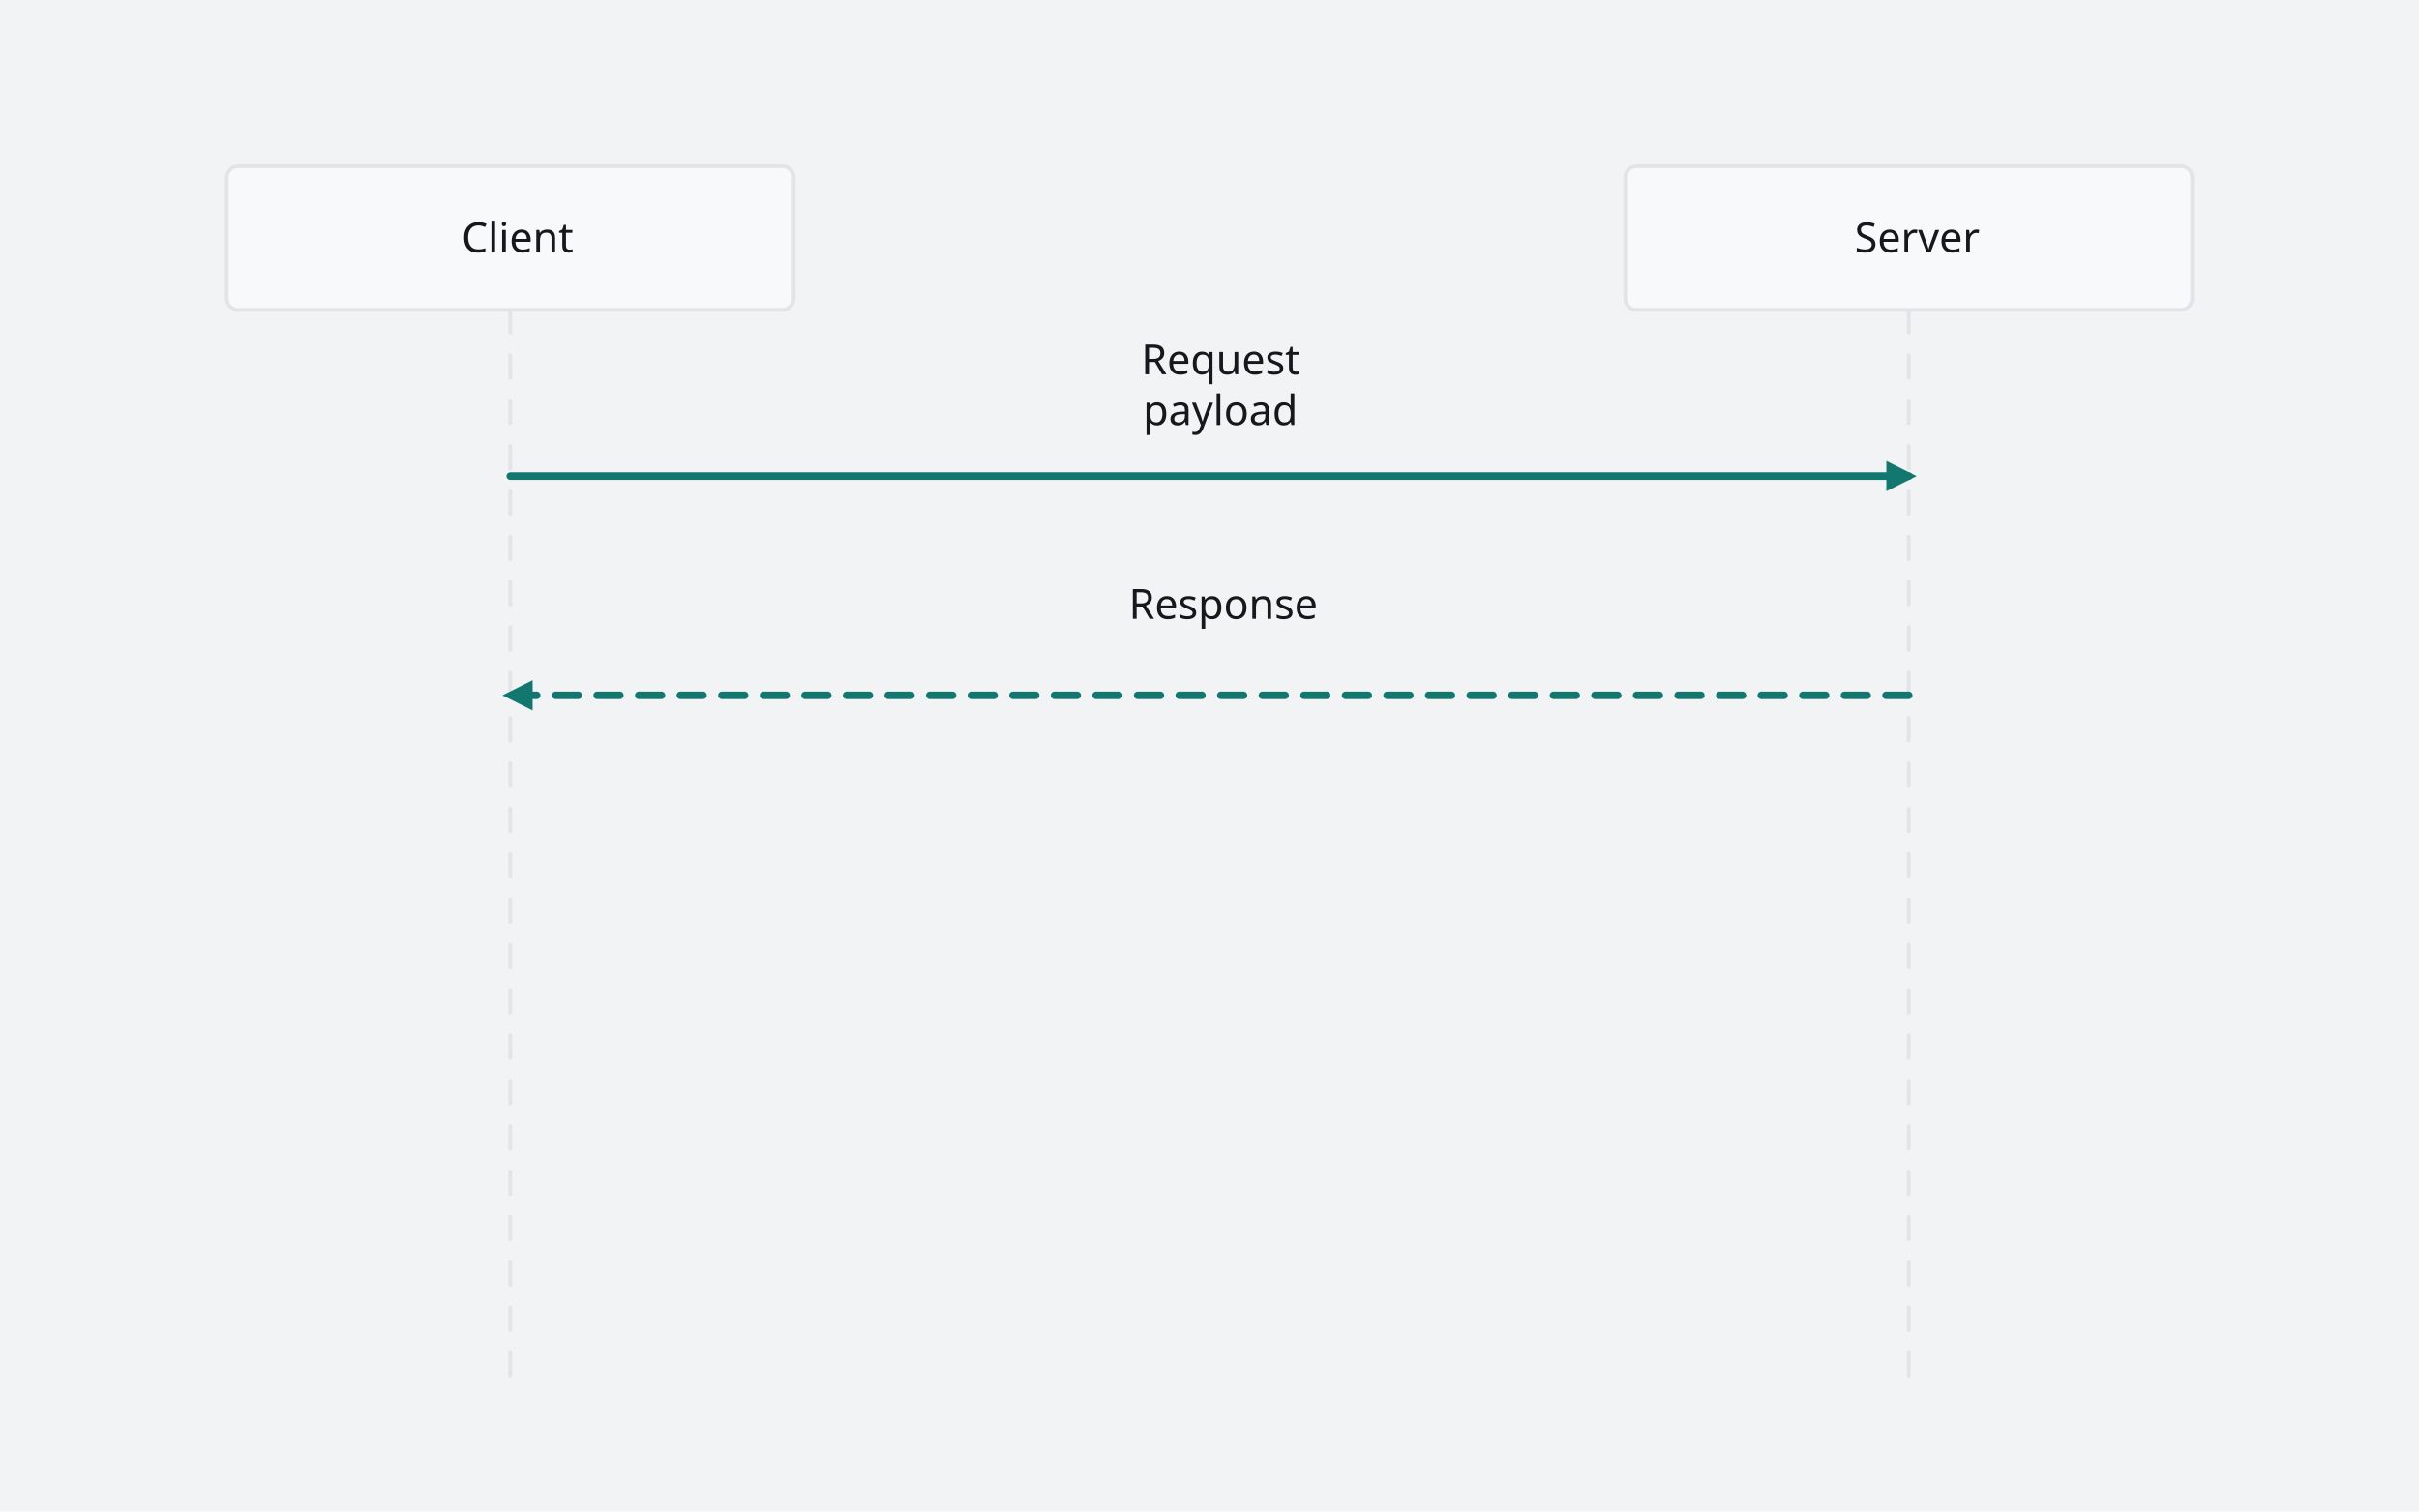
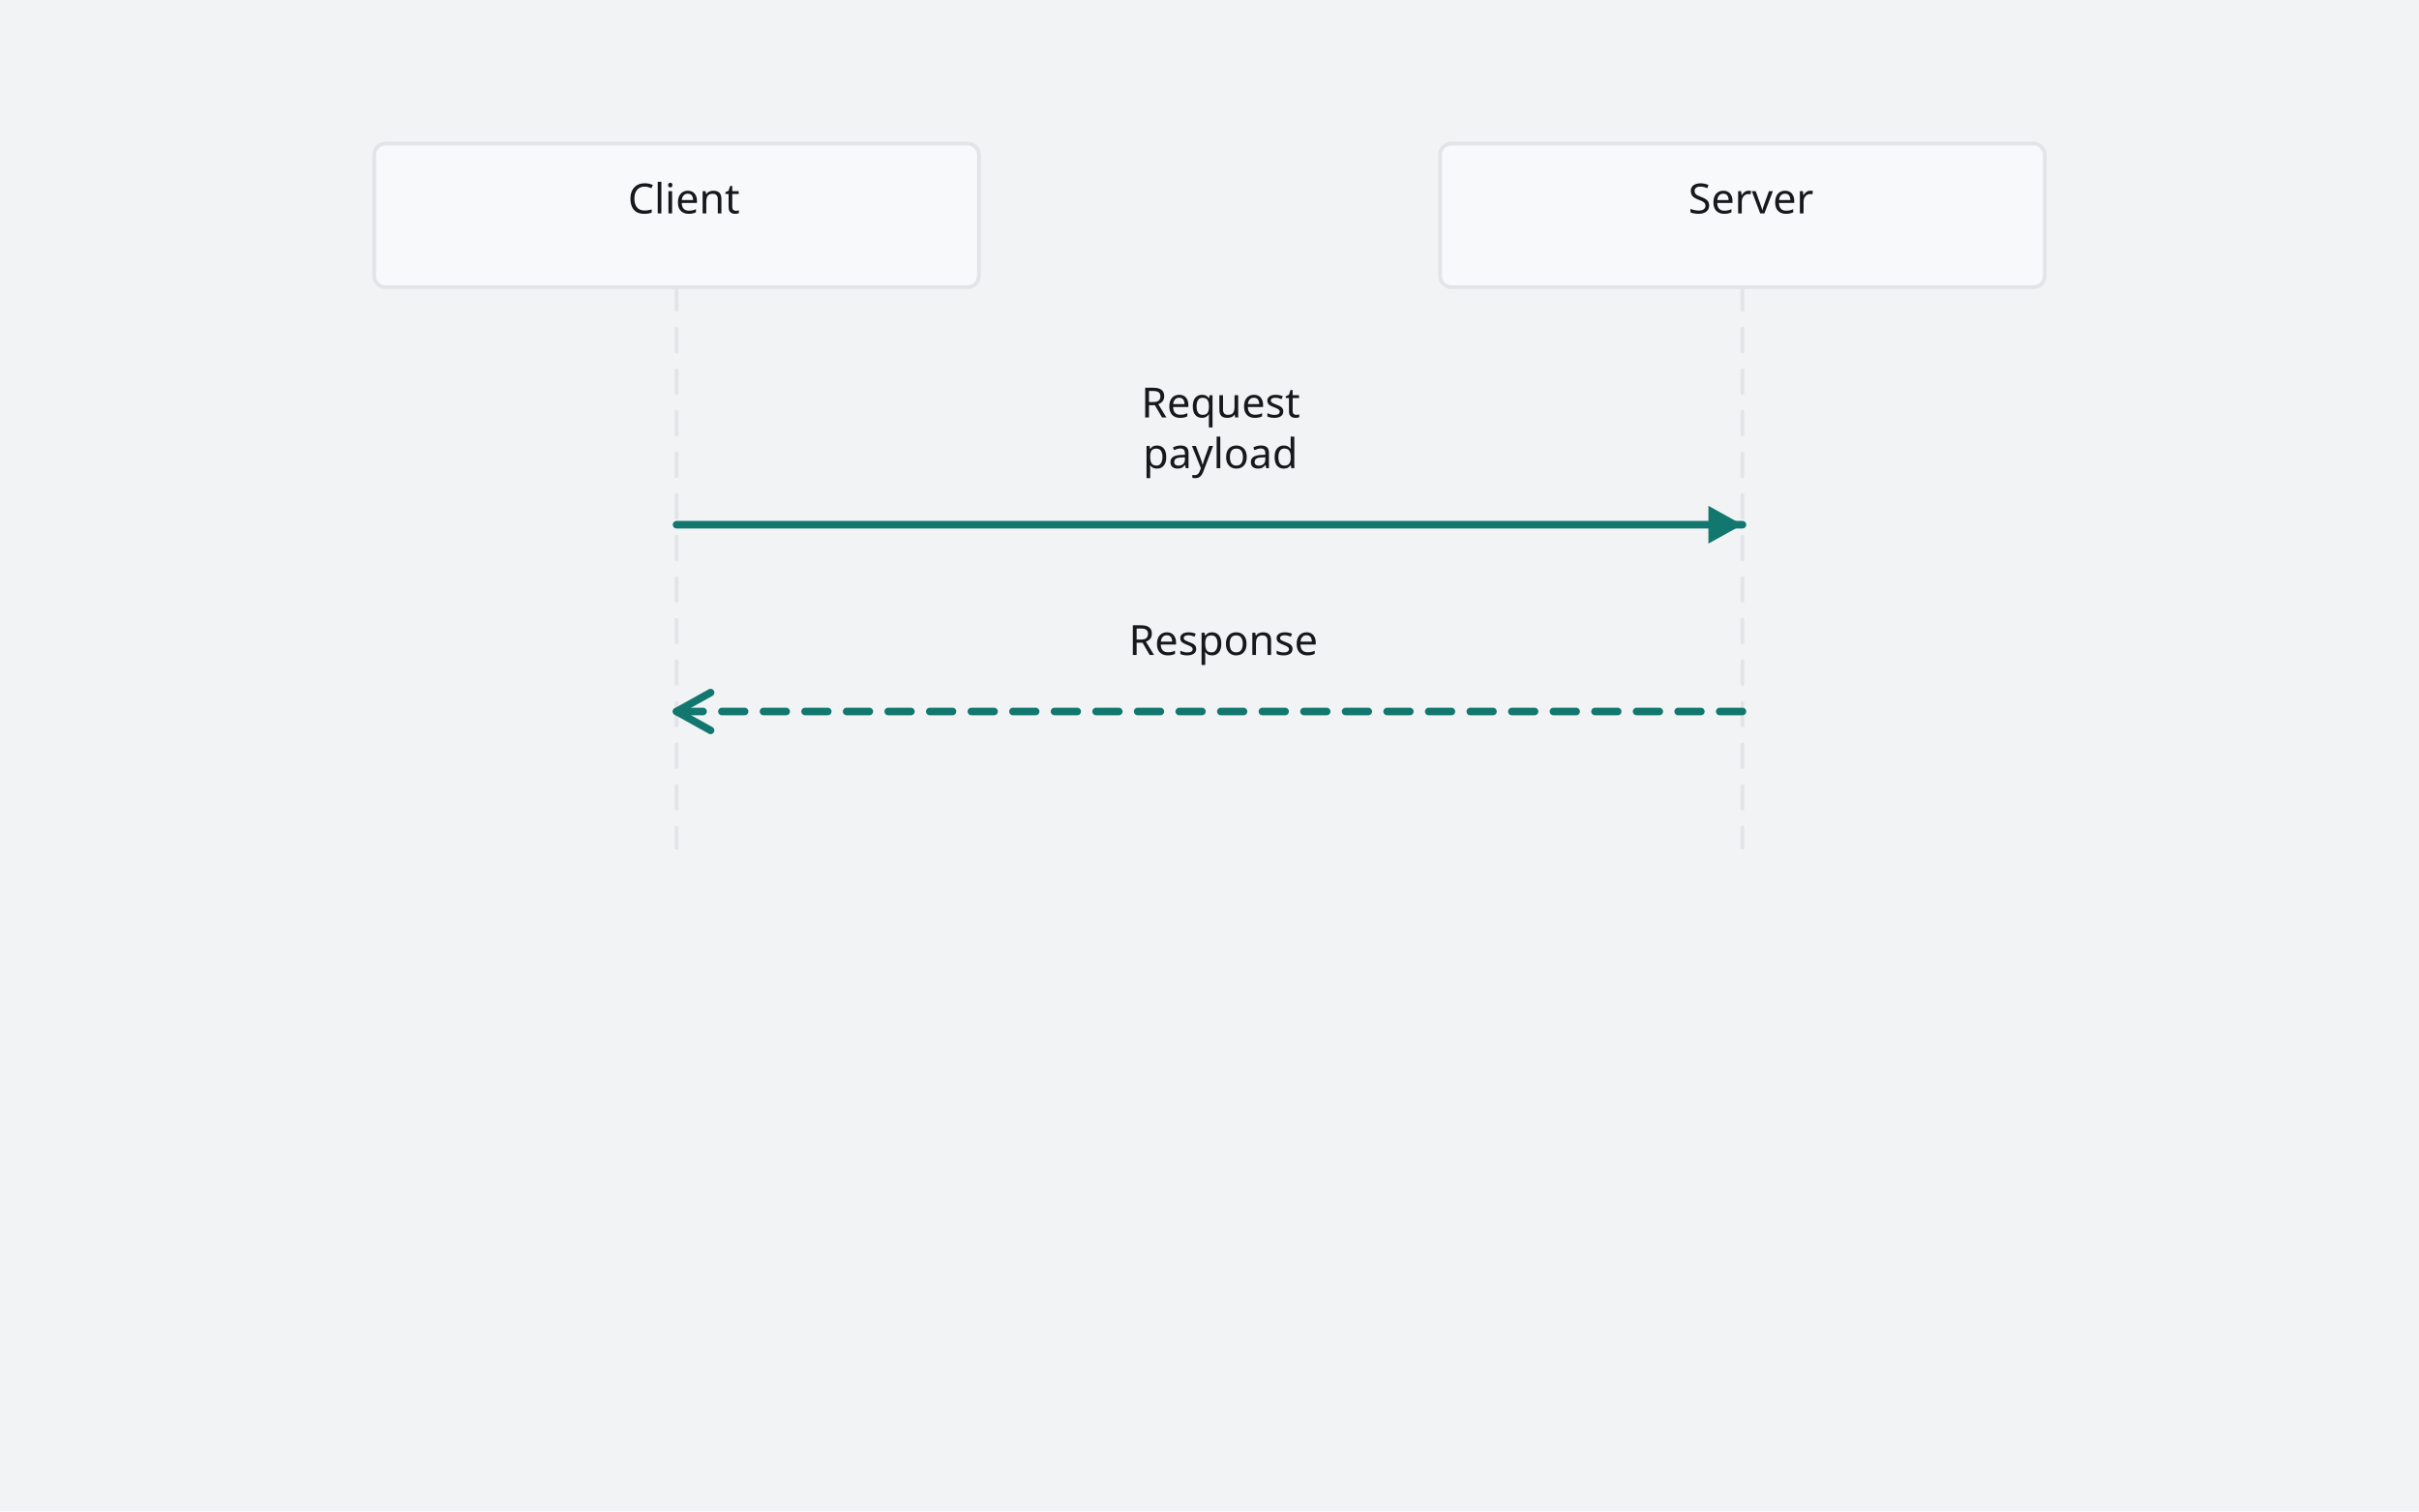
- <svg xmlns="http://www.w3.org/2000/svg" width="640" height="400" viewBox="0 0 640 400" role="img">
+ <svg xmlns="http://www.w3.org/2000/svg" width="640" height="400" viewBox="0 0 640 400" stroke-linecap="round" stroke-linejoin="round" role="img" aria-label="session" aria-labelledby="sequence-feasibility-light-thumbnail-title">
  <defs>
-     <clipPath id="sequence-feasibility-light-thumbnail-clip-1">
+     <clipPath id="sequence-feasibility-light-thumbnail-clip-1" clipPathUnits="userSpaceOnUse">
      <rect x="24" y="24" width="592" height="352" />
    </clipPath>
  </defs>
-   <rect x="0" y="0" width="640" height="400" rx="0" data-cfx-role="background" fill="#F2F3F4" fill-rule="evenodd" stroke="none" stroke-width="1" stroke-linecap="round" stroke-linejoin="round" />
+   <rect x="0" y="0" width="640" height="400" rx="0" data-cfx-role="background" fill="#F2F3F4" stroke="none" stroke-width="1" />
  <g clip-path="url(#sequence-feasibility-light-thumbnail-clip-1)" />
-   <g id="sequence-feasibility-light-thumbnail-node-3" data-cfx-source-id="client" data-cfx-role="sequence-participant" data-kind="Participant">
-     <line x1="135" y1="82" x2="135" y2="368" data-cfx-role="sequence-lifeline" fill="none" fill-rule="evenodd" stroke="#E2E4E7" stroke-width="1" stroke-linecap="round" stroke-linejoin="round" stroke-dasharray="6 6" />
-     <rect x="60" y="44" width="150" height="38" rx="3" fill="#F8F9FA" fill-rule="evenodd" stroke="#E2E4E7" stroke-width="1" stroke-linecap="round" stroke-linejoin="round" />
-     <g data-cfx-role="sequence-participant-label">
-       <text x="122.125" y="66.76" font-family="CFX Proof Carlito" font-size="11" font-weight="400" font-style="normal" fill="#16181C" xml:space="preserve" style="white-space:pre">Client</text>
+   <line x1="179" y1="76" x2="179" y2="224.283" data-cfx-role="sequence-lifeline" fill="none" stroke="#E2E4E7" stroke-width="1" stroke-dasharray="6 5" />
+   <line x1="461" y1="76" x2="461" y2="224.283" data-cfx-role="sequence-lifeline" fill="none" stroke="#E2E4E7" stroke-width="1" stroke-dasharray="6 5" />
+   <g id="sequence-feasibility-light-thumbnail-node-5" data-cfx-source-id="client" data-cfx-role="sequence-participant" data-label="Client">
+     <rect x="99" y="38" width="160" height="38" rx="3" data-cfx-role="sequence-participant-box" fill="#F8F9FA" stroke="#E2E4E7" stroke-width="1" />
+     <g data-cfx-role="sequence-label">
+       <text x="166.125" y="56.474" font-family="CFX Proof Carlito" font-size="11" font-weight="400" font-style="normal" fill="#16181C" xml:space="preserve" style="white-space:pre;font-language-override:normal;font-palette:normal">Client</text>
    </g>
  </g>
-   <g id="sequence-feasibility-light-thumbnail-node-8" data-cfx-source-id="server" data-cfx-role="sequence-participant" data-kind="Participant">
-     <line x1="505" y1="82" x2="505" y2="368" data-cfx-role="sequence-lifeline" fill="none" fill-rule="evenodd" stroke="#E2E4E7" stroke-width="1" stroke-linecap="round" stroke-linejoin="round" stroke-dasharray="6 6" />
-     <rect x="430" y="44" width="150" height="38" rx="3" fill="#F8F9FA" fill-rule="evenodd" stroke="#E2E4E7" stroke-width="1" stroke-linecap="round" stroke-linejoin="round" />
-     <g data-cfx-role="sequence-participant-label">
-       <text x="490.683" y="66.76" font-family="CFX Proof Carlito" font-size="11" font-weight="400" font-style="normal" fill="#16181C" xml:space="preserve" style="white-space:pre">Server</text>
+   <g id="sequence-feasibility-light-thumbnail-node-9" data-cfx-source-id="server" data-cfx-role="sequence-participant" data-label="Server">
+     <rect x="381" y="38" width="160" height="38" rx="3" data-cfx-role="sequence-participant-box" fill="#F8F9FA" stroke="#E2E4E7" stroke-width="1" />
+     <g data-cfx-role="sequence-label">
+       <text x="446.683" y="56.474" font-family="CFX Proof Carlito" font-size="11" font-weight="400" font-style="normal" fill="#16181C" xml:space="preserve" style="white-space:pre;font-language-override:normal;font-palette:normal">Server</text>
    </g>
  </g>
-   <g id="sequence-feasibility-light-thumbnail-node-13" data-cfx-source-id="session-message-0" data-cfx-role="sequence-message" data-kind="Call" data-source="client" data-target="server">
-     <line x1="135" y1="126" x2="505" y2="126" fill="none" fill-rule="evenodd" stroke="#11776F" stroke-width="2" stroke-linecap="round" stroke-linejoin="round" />
-     <path d="M 499.08 122 L 507.08 126 L 499.08 130 Z" data-cfx-role="sequence-arrow" fill="#11776F" fill-rule="evenodd" stroke="none" stroke-width="1" stroke-linecap="round" stroke-linejoin="round" />
-     <g data-cfx-role="sequence-message-label">
-       <text x="301.926" y="99.046" font-family="CFX Proof Carlito" font-size="11" font-weight="400" font-style="normal" fill="#16181C" xml:space="preserve" style="white-space:pre">Request</text>
-       <text x="302.402" y="112.474" font-family="CFX Proof Carlito" font-size="11" font-weight="400" font-style="normal" fill="#16181C" xml:space="preserve" style="white-space:pre">payload</text>
+   <g id="sequence-feasibility-light-thumbnail-node-13" data-cfx-source-id="message-1" data-cfx-role="sequence-message" data-kind="Call" data-label="Request&#10;payload" data-source="client" data-target="server">
+     <path d="M 179 138.855 L 461 138.855" data-cfx-role="sequence-message-line" fill="none" stroke="#11776F" stroke-width="2" />
+     <path d="M 461 138.855 L 452 133.855 L 452 143.855 Z" data-cfx-role="sequence-call-arrow" fill="#11776F" stroke="none" stroke-width="1" fill-rule="evenodd" />
+     <g data-cfx-role="sequence-label">
+       <text x="301.926" y="110.474" font-family="CFX Proof Carlito" font-size="11" font-weight="400" font-style="normal" fill="#16181C" xml:space="preserve" style="white-space:pre;font-language-override:normal;font-palette:normal">Request</text>
+       <text x="302.402" y="123.901" font-family="CFX Proof Carlito" font-size="11" font-weight="400" font-style="normal" fill="#16181C" xml:space="preserve" style="white-space:pre;font-language-override:normal;font-palette:normal">payload</text>
    </g>
  </g>
-   <g id="sequence-feasibility-light-thumbnail-node-18" data-cfx-source-id="session-message-1" data-cfx-role="sequence-message" data-kind="Return" data-source="server" data-target="client">
-     <line x1="505" y1="184" x2="135" y2="184" fill="none" fill-rule="evenodd" stroke="#11776F" stroke-width="2" stroke-linecap="round" stroke-linejoin="round" stroke-dasharray="6 5" />
-     <path d="M 140.92 188 L 132.92 184 L 140.92 180 Z" data-cfx-role="sequence-arrow" fill="#11776F" fill-rule="evenodd" stroke="none" stroke-width="1" stroke-linecap="round" stroke-linejoin="round" />
-     <g data-cfx-role="sequence-message-label">
-       <text x="298.655" y="163.76" font-family="CFX Proof Carlito" font-size="11" font-weight="400" font-style="normal" fill="#16181C" xml:space="preserve" style="white-space:pre">Response</text>
+   <g id="sequence-feasibility-light-thumbnail-node-18" data-cfx-source-id="message-2" data-cfx-role="sequence-message" data-kind="Return" data-label="Response" data-source="server" data-target="client">
+     <path d="M 461 188.283 L 179 188.283" data-cfx-role="sequence-message-line" fill="none" stroke="#11776F" stroke-width="2" stroke-dasharray="6 5" />
+     <line x1="188" y1="183.283" x2="179" y2="188.283" data-cfx-role="sequence-return-arrow" fill="none" stroke="#11776F" stroke-width="2" />
+     <line x1="188" y1="193.283" x2="179" y2="188.283" fill="none" stroke="#11776F" stroke-width="2" />
+     <g data-cfx-role="sequence-label">
+       <text x="298.655" y="173.329" font-family="CFX Proof Carlito" font-size="11" font-weight="400" font-style="normal" fill="#16181C" xml:space="preserve" style="white-space:pre;font-language-override:normal;font-palette:normal">Response</text>
    </g>
  </g>
</svg>
